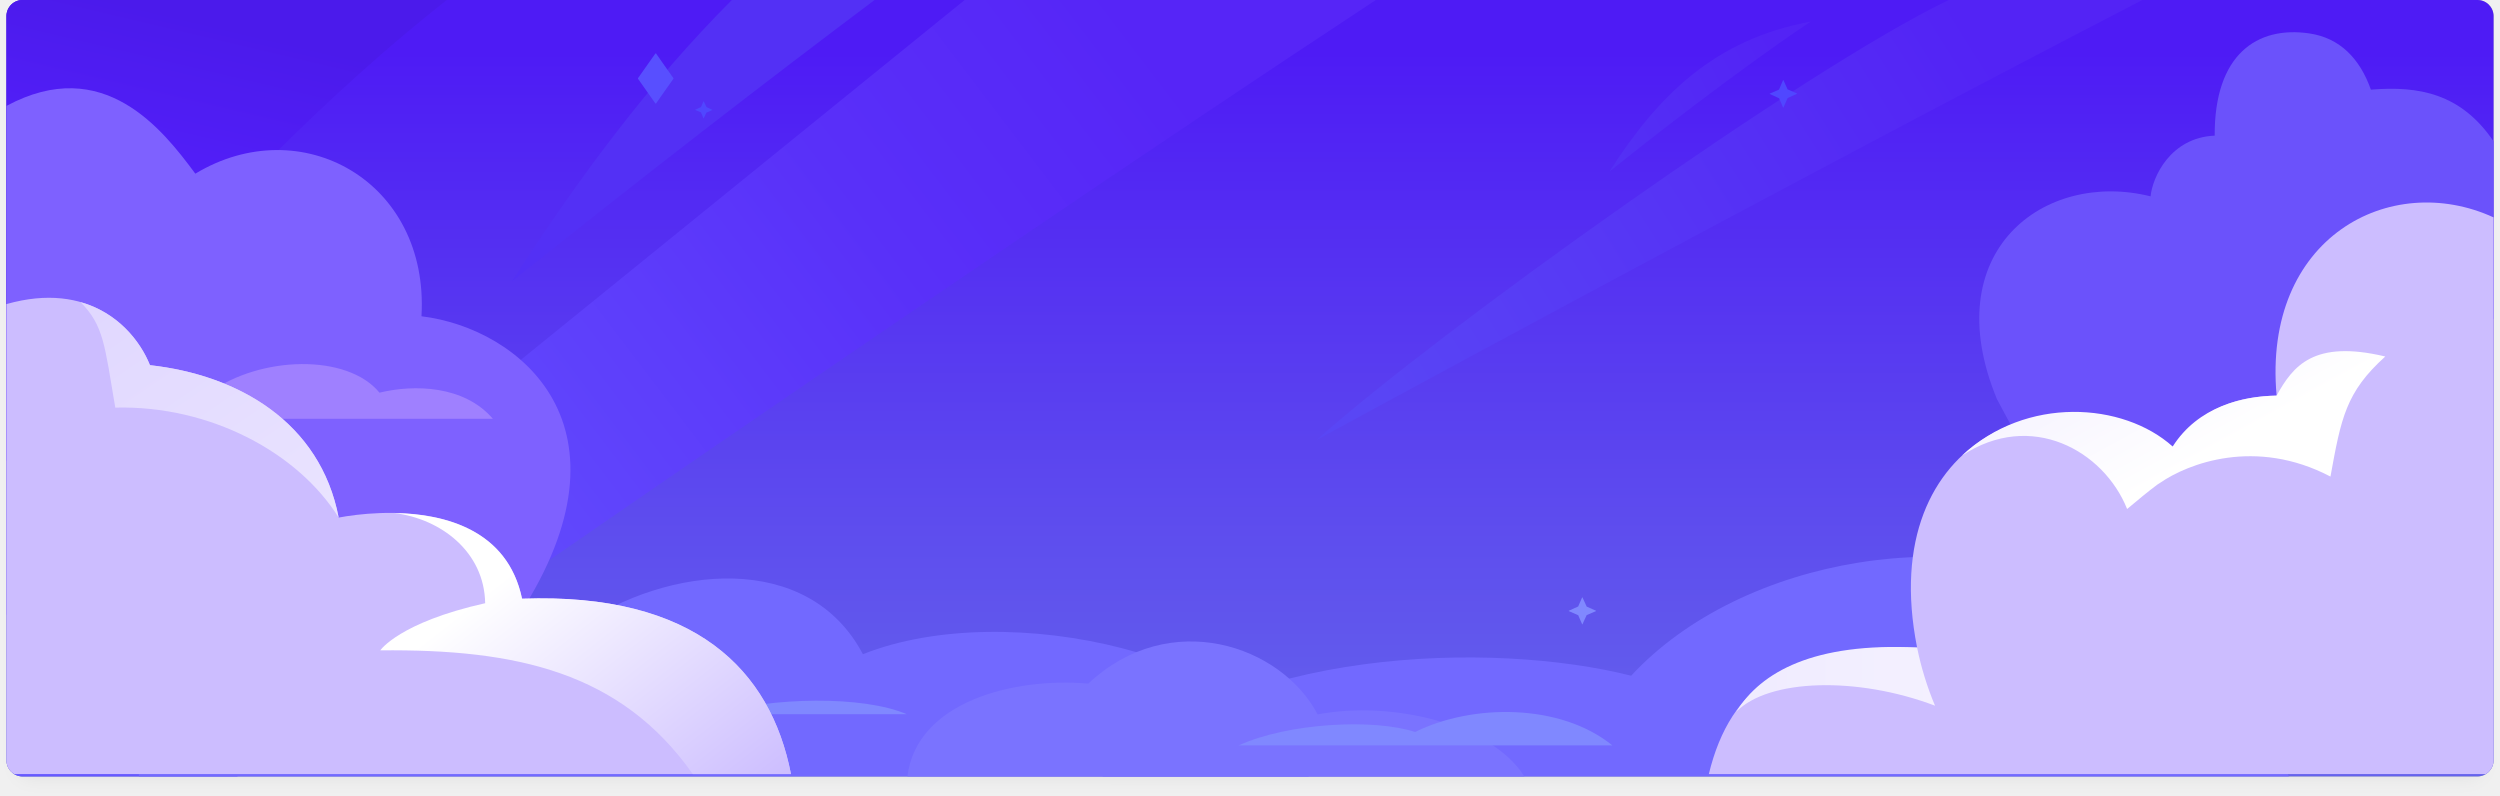
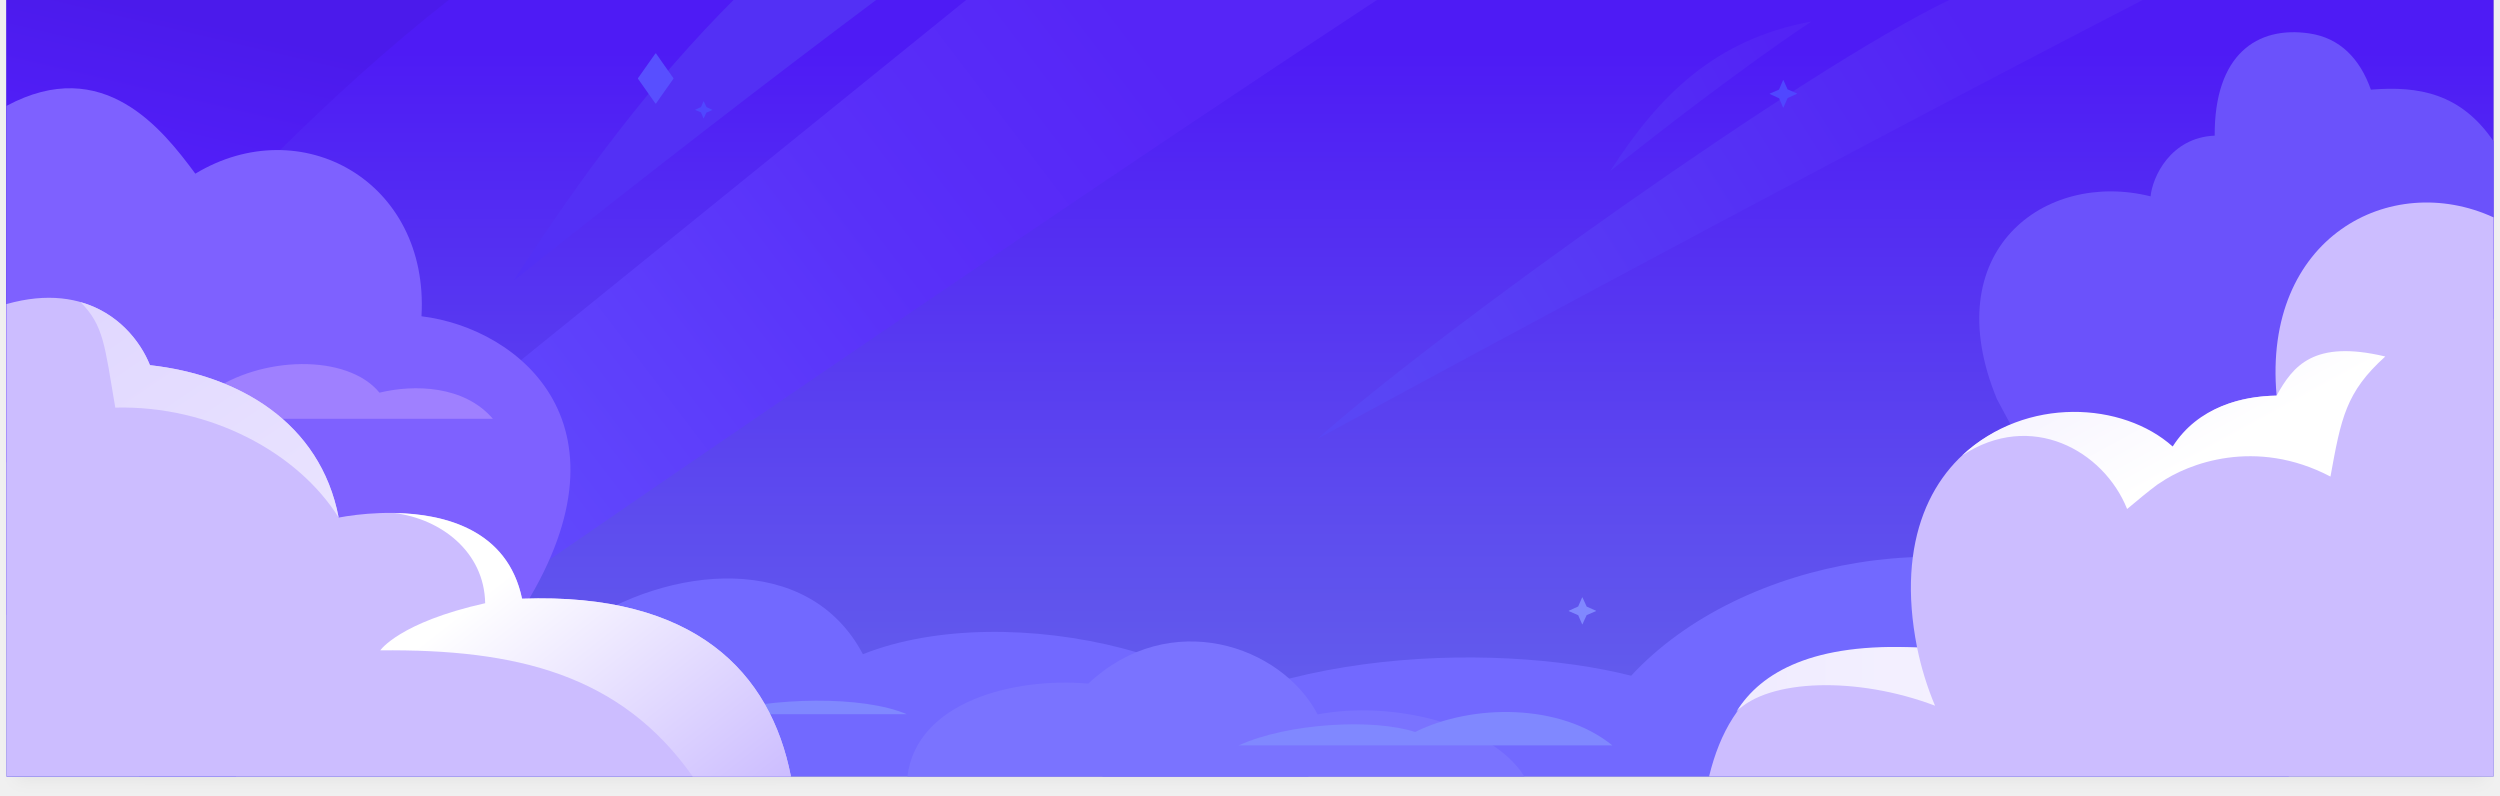
<svg xmlns="http://www.w3.org/2000/svg" width="1552" height="494" viewBox="0 0 1552 494" fill="none">
  <g filter="url(#filter0_d_319_2247)">
-     <g clip-path="url(#clip0_319_2247)">
-       <rect x="4" width="1544" height="482" rx="10" fill="#4F545C" fill-opacity="0.4" />
-       <path d="M1548 0H2.549V483.452H1548V0Z" fill="url(#paint0_linear_319_2247)" />
-       <path d="M1329.98 0C1098.31 119.911 817.367 273.117 817.367 273.117C892.09 206.281 1120.44 42.878 1209.78 0H1329.98Z" fill="url(#paint1_linear_319_2247)" />
-       <path d="M999.135 106.519C1076.93 44.23 1124.12 13.392 1124.12 13.392C1064.76 24.326 1029.61 58.85 999.135 106.519Z" fill="url(#paint2_linear_319_2247)" />
-       <path d="M854.114 0C572.185 185.518 145.111 483.452 145.111 483.452H2.549L598.854 0H854.114Z" fill="url(#paint3_linear_319_2247)" />
-       <path d="M542.935 0C478.782 48.161 403.199 106.396 317.785 174.706C359.816 109.222 404.059 50.372 454.325 0H542.935Z" fill="url(#paint4_linear_319_2247)" />
-       <path d="M277.35 0C128.274 117.208 2.549 288.105 2.549 288.105V0H277.35Z" fill="url(#paint5_linear_319_2247)" />
-       <path d="M1109.87 60.816L1115.52 58.235C1115.64 58.235 1115.64 58.112 1115.52 57.99L1109.87 55.532H1109.74L1107.16 49.758H1106.92L1104.46 55.532C1104.43 55.532 1104.39 55.545 1104.37 55.569C1104.35 55.591 1104.33 55.623 1104.33 55.655L1098.68 58.112C1098.56 58.235 1098.56 58.358 1098.68 58.358L1104.33 60.938H1104.46L1106.92 66.713H1107.16L1109.74 60.938L1109.87 60.816Z" fill="#5047FF" />
-       <path d="M985.001 381.847L990.777 379.389C990.9 379.267 990.9 379.144 990.777 379.144L985.001 376.564L982.419 370.912C982.419 370.79 982.296 370.79 982.174 370.912L979.716 376.564H979.593L973.939 379.144C973.817 379.144 973.817 379.267 973.939 379.389L979.593 381.847H979.716L982.174 387.499C982.296 387.621 982.419 387.621 982.419 387.499L985.001 381.847Z" fill="#8088FF" />
-       <path d="M407.254 33.172H406.886L396.07 48.529V48.898L406.886 64.255H407.254C410.941 58.972 414.26 54.181 418.069 48.898V48.529C414.26 43.246 410.941 38.455 407.254 33.172Z" fill="#584FFF" />
-       <path d="M438.595 69.907L442.159 68.31C442.281 68.31 442.281 68.187 442.159 68.187L438.595 66.467L436.874 62.904C436.874 62.781 436.874 62.781 436.75 62.904L435.153 66.467L431.467 68.187L435.153 69.784L436.75 73.47H436.874L438.595 69.784V69.907Z" fill="#5047FF" />
-       <path d="M1525.7 221.158L1527.41 220.425C1527.54 220.425 1527.54 220.425 1527.41 220.303L1525.7 219.568L1524.96 217.857L1524.1 219.568L1522.39 220.303L1524.1 221.036L1524.96 222.748L1525.7 221.036V221.158Z" fill="#B8A3FF" />
-       <path d="M1283.56 446.415L1289.2 443.968C1289.32 443.846 1289.32 443.723 1289.2 443.723L1283.56 441.156H1283.44L1280.87 435.409H1280.62L1278.17 441.156H1278.05L1272.41 443.723C1272.29 443.723 1272.29 443.846 1272.41 443.968L1278.05 446.415H1278.17L1280.62 452.039H1280.87L1283.44 446.415C1283.46 446.403 1283.48 446.397 1283.5 446.397C1283.52 446.397 1283.54 446.403 1283.56 446.415Z" fill="#CCBDFF" />
-       <path d="M1421.05 420.978L1423.38 419.999C1423.5 419.999 1423.5 419.877 1423.38 419.877L1421.05 418.899L1419.95 416.576L1418.85 418.899L1416.52 419.877C1416.4 419.877 1416.4 419.999 1416.52 419.999L1418.85 420.978L1419.95 423.302L1421.05 420.978Z" fill="#CCBDFF" />
-       <path d="M4 65.757C64.222 33.325 101.065 80.51 121.261 107.822C186.624 68.318 266.552 112.211 261.656 196.341C322.612 203.777 398.012 264.863 322.367 381.668H4V65.757Z" fill="#7E61FF" />
-       <path d="M129.95 243.77C161.53 220.848 215.631 219.386 235.583 243.77C257.125 238.527 288.216 239.26 305.964 259.987H129.95V243.77Z" fill="#9F80FF" />
-       <path d="M684.272 482C764.825 401.477 927.034 397.802 1012.62 419.494C1081.51 344.977 1221.37 322.671 1307.82 371.941C1401.26 425.255 1420.91 482 1420.91 482H684.272Z" fill="#7269FF" />
-       <path d="M535.693 406.135C501.926 342.036 415.111 350.492 358.135 389.712C255.234 361.645 79.026 401.968 86.271 482H812.469C782.631 406.748 625.7 370.347 535.693 406.135Z" fill="#7269FF" />
-       <path d="M946.313 482C925.806 449.399 863.919 434.692 817.994 443.516C795.523 400.62 726.268 376.844 675.554 424.396C629.752 420.353 569.093 435.426 563.321 482H946.313Z" fill="#7A73FF" />
-       <path d="M1000.96 462.758H769C799.452 448.787 852.745 445.967 878.531 454.423C913.773 436.898 968.538 436.407 1000.96 462.758Z" fill="#8088FF" />
-       <path d="M442.494 443.393H562.954C535.817 431.751 479.824 432.608 442.494 443.393Z" fill="#8088FF" />
-       <path d="M1548 87.741V197.899L1280.73 324.403L1239.71 247.793C1201.76 156.055 1269.1 105.43 1335.09 121.898C1336.19 110.187 1347.21 85.423 1374.88 84.203C1374.63 33.943 1401.08 15.888 1433.77 20.768C1452.5 23.574 1464.99 36.261 1471.85 55.657C1501.6 53.217 1527.8 57.975 1548 87.741Z" fill="#6B52FB" />
-       <path d="M1413.32 245.596C1386.39 246.085 1363.98 254.99 1349.78 278.168C1280.73 227.664 1163.56 267.677 1190.13 401.99C1111.4 399.794 1074.31 424.802 1060.84 480.552H1548V134.951C1483.97 105.551 1404.51 147.395 1413.32 245.596Z" fill="#CCBDFF" />
-       <path d="M1413.32 245.596C1392.02 245.963 1364.6 252.428 1348.8 277.194C1318.07 249.623 1257.83 245.596 1218.04 282.804C1260.77 254.502 1305.95 279.632 1320.52 315.986C1327.38 310.252 1333.5 305.129 1339.25 300.858L1339.62 300.615L1340.97 299.761C1358.23 287.806 1400.22 271.46 1446.75 295.857C1453.36 259.504 1456.29 243.401 1480.78 221.32C1436.34 210.708 1423.49 227.176 1413.32 245.596Z" fill="url(#paint6_linear_319_2247)" />
-       <path d="M1201.27 438.098C1196.37 426.457 1192.64 414.363 1190.13 401.99C1126.22 398.818 1093.29 416.994 1077.98 441.758C1098.06 421.387 1152.91 419.801 1201.27 438.098Z" fill="url(#paint7_linear_319_2247)" />
-       <path d="M1244.85 313.912C1221.1 313.912 1211.43 330.015 1210.82 346.483C1228.08 329.77 1244.85 313.912 1244.85 313.912Z" fill="url(#paint8_linear_319_2247)" />
-       <path d="M324.081 371.672C310.984 309.002 233.38 316.927 210.248 321.315C198.863 262.061 147.945 232.798 93.109 226.701C83.561 203.048 55.164 174.273 4 188.782V480.552H491.037C478.43 416.053 431.672 367.77 324.081 371.672Z" fill="#CCBDFF" />
-       <path d="M71.566 253.038C130.441 251.574 185.033 280.959 210.248 321.317C198.863 262.06 147.945 232.798 93.109 226.701C86.989 211.461 72.912 194.025 50.023 187.563C64.466 202.195 64.956 214.264 71.566 253.038Z" fill="url(#paint9_linear_319_2247)" />
-       <path d="M324.081 371.672C315.145 328.875 275.976 318.999 244.765 318.511C273.774 322.048 300.702 342.653 301.191 374.476C247.824 386.425 236.074 403.738 236.074 403.738C320.531 402.885 385.404 417.151 430.081 480.552L491.037 480.552C478.429 416.053 431.672 367.77 324.081 371.672Z" fill="url(#paint10_linear_319_2247)" />
-     </g>
+     <rect width="1544" height="482" transform="translate(4)" fill="#4F545C" fill-opacity="0.4" />
+     <path d="M1548 0H4V482H1548V0Z" fill="url(#paint0_linear_319_2247)" />
+     <path d="M1330.18 0C1098.74 119.551 818.053 272.297 818.053 272.297C892.705 205.662 1120.84 42.749 1210.1 0H1330.18Z" fill="url(#paint1_linear_319_2247)" />
+     <path d="M999.65 106.199C1077.37 44.097 1124.52 13.351 1124.52 13.351C1065.22 24.253 1030.1 58.673 999.65 106.199Z" fill="url(#paint2_linear_319_2247)" />
+     <path d="M854.766 0C573.101 184.961 146.429 482 146.429 482H4L599.745 0H854.766Z" fill="url(#paint3_linear_319_2247)" />
+     <path d="M543.879 0C479.786 48.016 404.273 106.077 318.94 174.181C360.931 108.894 405.133 50.221 455.352 0H543.879Z" fill="url(#paint4_linear_319_2247)" />
+     <path d="M278.544 0C129.607 116.856 4 287.24 4 287.24V0H278.544Z" fill="url(#paint5_linear_319_2247)" />
+     <path d="M1109.87 60.816L1115.52 58.235C1115.64 58.235 1115.64 58.112 1115.52 57.99L1109.87 55.532H1109.74L1107.16 49.758H1106.92L1104.46 55.532C1104.43 55.532 1104.39 55.545 1104.37 55.569C1104.35 55.591 1104.33 55.623 1104.33 55.655L1098.68 58.112C1098.56 58.235 1098.56 58.358 1098.68 58.358L1104.33 60.938H1104.46L1106.92 66.713H1107.16L1109.74 60.938L1109.87 60.816Z" fill="#5047FF" />
+     <path d="M985.001 381.847L990.777 379.389C990.9 379.267 990.9 379.144 990.777 379.144L985.001 376.564L982.419 370.912C982.419 370.79 982.296 370.79 982.174 370.912L979.716 376.564H979.593L973.939 379.144C973.817 379.144 973.817 379.267 973.939 379.389L979.593 381.847H979.716L982.174 387.499C982.296 387.621 982.419 387.621 982.419 387.499L985.001 381.847Z" fill="#8088FF" />
+     <path d="M407.254 33.172H406.886L396.07 48.529V48.898L406.886 64.255H407.254C410.941 58.972 414.26 54.181 418.069 48.898V48.529C414.26 43.246 410.941 38.455 407.254 33.172Z" fill="#584FFF" />
+     <path d="M438.595 69.907L442.159 68.31C442.281 68.31 442.281 68.187 442.159 68.187L438.595 66.467L436.874 62.904C436.874 62.781 436.874 62.781 436.75 62.904L435.153 66.467L431.467 68.187L435.153 69.784L436.75 73.47H436.874L438.595 69.784V69.907Z" fill="#5047FF" />
+     <path d="M1525.7 221.158L1527.41 220.425C1527.54 220.425 1527.54 220.425 1527.41 220.303L1525.7 219.568L1524.96 217.857L1524.1 219.568L1522.39 220.303L1524.1 221.036L1524.96 222.748L1525.7 221.036V221.158Z" fill="#B8A3FF" />
+     <path d="M1283.56 446.415L1289.2 443.968C1289.32 443.846 1289.32 443.723 1289.2 443.723L1283.56 441.156H1283.44L1280.87 435.409H1280.62L1278.17 441.156H1278.05L1272.41 443.723C1272.29 443.723 1272.29 443.846 1272.41 443.968L1278.05 446.415H1278.17L1280.62 452.039H1280.87L1283.44 446.415C1283.46 446.403 1283.48 446.397 1283.5 446.397C1283.52 446.397 1283.54 446.403 1283.56 446.415Z" fill="#CCBDFF" />
+     <path d="M1421.05 420.978L1423.38 419.999C1423.5 419.999 1423.5 419.877 1423.38 419.877L1421.05 418.899L1419.95 416.576L1418.85 418.899L1416.52 419.877C1416.4 419.877 1416.4 419.999 1416.52 419.999L1418.85 420.978L1419.95 423.302L1421.05 420.978Z" fill="#CCBDFF" />
+     <path d="M4 65.757C64.222 33.325 101.065 80.51 121.261 107.822C186.624 68.318 266.552 112.211 261.656 196.341C322.612 203.777 398.012 264.863 322.367 381.668H4V65.757Z" fill="#7E61FF" />
+     <path d="M129.95 243.77C161.53 220.848 215.631 219.386 235.583 243.77C257.125 238.528 288.216 239.26 305.964 259.987H129.95V243.77Z" fill="#9F80FF" />
+     <path d="M684.272 482C764.825 401.477 927.034 397.802 1012.62 419.494C1081.51 344.977 1221.37 322.671 1307.82 371.941C1401.26 425.255 1420.91 482 1420.91 482H684.272Z" fill="#7269FF" />
+     <path d="M535.693 406.135C501.926 342.036 415.111 350.492 358.135 389.712C255.234 361.645 79.026 401.968 86.271 482H812.469C782.631 406.748 625.7 370.347 535.693 406.135Z" fill="#7269FF" />
+     <path d="M946.313 482C925.806 449.399 863.919 434.692 817.994 443.516C795.523 400.62 726.268 376.844 675.554 424.396C629.752 420.353 569.093 435.426 563.321 482H946.313Z" fill="#7A73FF" />
+     <path d="M1000.96 462.758H769C799.452 448.787 852.745 445.967 878.531 454.423C913.773 436.898 968.538 436.407 1000.96 462.758Z" fill="#8088FF" />
+     <path d="M442.494 443.393H562.954C535.817 431.751 479.824 432.608 442.494 443.393Z" fill="#8088FF" />
+     <path d="M1548 87.741V197.899L1280.73 324.403L1239.71 247.794C1201.76 156.055 1269.1 105.43 1335.09 121.898C1336.19 110.187 1347.21 85.423 1374.88 84.203C1374.63 33.943 1401.08 15.888 1433.77 20.768C1452.5 23.574 1464.99 36.261 1471.85 55.657C1501.6 53.217 1527.8 57.975 1548 87.741Z" fill="#6B52FB" />
+     <path d="M1413.32 245.596C1386.39 246.085 1363.98 254.99 1349.78 278.168C1280.73 227.664 1163.56 267.677 1190.13 401.99C1111.4 399.794 1074.47 426.25 1061 482H1548V134.951C1483.97 105.551 1404.51 147.395 1413.32 245.596Z" fill="#CCBDFF" />
+     <path d="M1413.32 245.596C1392.02 245.963 1364.6 252.428 1348.8 277.194C1318.07 249.623 1257.83 245.596 1218.04 282.804C1260.77 254.502 1305.95 279.632 1320.52 315.986C1327.38 310.252 1333.5 305.129 1339.25 300.858L1339.62 300.615L1340.97 299.761C1358.23 287.806 1400.22 271.46 1446.75 295.857C1453.36 259.504 1456.29 243.401 1480.78 221.32C1436.34 210.708 1423.49 227.176 1413.32 245.596Z" fill="url(#paint6_linear_319_2247)" />
+     <path d="M1201.27 438.098C1196.37 426.457 1192.64 414.363 1190.13 401.99C1126.22 398.818 1093.29 416.994 1077.98 441.758C1098.06 421.387 1152.91 419.801 1201.27 438.098Z" fill="url(#paint7_linear_319_2247)" />
+     <path d="M1244.85 313.912C1221.1 313.912 1211.43 330.015 1210.82 346.483C1228.08 329.77 1244.85 313.912 1244.85 313.912Z" fill="url(#paint8_linear_319_2247)" />
+     <path d="M324.081 371.672C310.984 309.002 233.38 316.927 210.248 321.315C198.863 262.061 147.945 232.798 93.109 226.701C83.561 203.048 55.164 174.273 4 188.782V482H491C478.393 417.501 431.672 367.77 324.081 371.672Z" fill="#CCBDFF" />
+     <path d="M71.566 253.038C130.441 251.574 185.033 280.959 210.248 321.317C198.863 262.06 147.945 232.798 93.109 226.701C86.989 211.461 72.912 194.025 50.023 187.563C64.466 202.195 64.956 214.264 71.566 253.038Z" fill="url(#paint9_linear_319_2247)" />
+     <path d="M324.081 371.672C315.145 328.875 275.976 318.999 244.765 318.511C273.774 322.048 300.702 342.653 301.191 374.476C247.824 386.425 236.074 403.738 236.074 403.738C320.531 402.885 385.323 418.599 430 482H491C478.392 417.501 431.672 367.77 324.081 371.672Z" fill="url(#paint10_linear_319_2247)" />
  </g>
  <defs>
    <filter id="filter0_d_319_2247" x="0" y="0" width="1552" height="494" filterUnits="userSpaceOnUse" color-interpolation-filters="sRGB">
      <feFlood flood-opacity="0" result="BackgroundImageFix" />
      <feColorMatrix in="SourceAlpha" type="matrix" values="0 0 0 0 0 0 0 0 0 0 0 0 0 0 0 0 0 0 127 0" result="hardAlpha" />
      <feMorphology radius="6" operator="erode" in="SourceAlpha" result="effect1_dropShadow_319_2247" />
      <feOffset dy="8" />
      <feGaussianBlur stdDeviation="5" />
      <feColorMatrix type="matrix" values="0 0 0 0 0 0 0 0 0 0 0 0 0 0 0 0 0 0 0.05 0" />
      <feBlend mode="normal" in2="BackgroundImageFix" result="effect1_dropShadow_319_2247" />
      <feBlend mode="normal" in="SourceGraphic" in2="effect1_dropShadow_319_2247" result="shape" />
    </filter>
-     <linearGradient id="paint0_linear_319_2247" x1="775.274" y1="32.165" x2="775.274" y2="555.509" gradientUnits="userSpaceOnUse">
+     <linearGradient id="paint0_linear_319_2247" x1="776" y1="32.068" x2="776" y2="553.841" gradientUnits="userSpaceOnUse">
      <stop stop-color="#4E1BF5" />
      <stop offset="0.58" stop-color="#5E4EEE" />
      <stop offset="0.92" stop-color="#6668EB" />
    </linearGradient>
-     <linearGradient id="paint1_linear_319_2247" x1="1227.38" y1="24.584" x2="851.417" y2="261.098" gradientUnits="userSpaceOnUse">
+     <linearGradient id="paint1_linear_319_2247" x1="1227.68" y1="24.51" x2="852.511" y2="261.014" gradientUnits="userSpaceOnUse">
      <stop stop-color="#5323F5" />
      <stop offset="1" stop-color="#5946F5" />
    </linearGradient>
-     <linearGradient id="paint2_linear_319_2247" x1="1104.62" y1="34.459" x2="999.738" y2="88.296" gradientUnits="userSpaceOnUse">
+     <linearGradient id="paint2_linear_319_2247" x1="1105.04" y1="34.356" x2="1000.34" y2="88.207" gradientUnits="userSpaceOnUse">
      <stop stop-color="#5323F5" />
      <stop offset="1" stop-color="#5330F5" />
    </linearGradient>
-     <linearGradient id="paint3_linear_319_2247" x1="704.558" y1="16.672" x2="171.942" y2="421.879" gradientUnits="userSpaceOnUse">
+     <linearGradient id="paint3_linear_319_2247" x1="705.35" y1="16.622" x2="174.041" y2="421.671" gradientUnits="userSpaceOnUse">
      <stop stop-color="#5625F7" />
      <stop offset="0.3" stop-color="#5930F9" />
      <stop offset="0.81" stop-color="#624DFD" />
      <stop offset="1" stop-color="#6659FF" />
    </linearGradient>
-     <linearGradient id="paint4_linear_319_2247" x1="90792.2" y1="2552.45" x2="62394.9" y2="25568.7" gradientUnits="userSpaceOnUse">
+     <linearGradient id="paint4_linear_319_2247" x1="90708.4" y1="2544.78" x2="62384.3" y2="25549.2" gradientUnits="userSpaceOnUse">
      <stop stop-color="#5323F5" />
      <stop offset="1" stop-color="#5330F5" />
    </linearGradient>
-     <linearGradient id="paint5_linear_319_2247" x1="103.842" y1="152.764" x2="136.513" y2="14.517" gradientUnits="userSpaceOnUse">
+     <linearGradient id="paint5_linear_319_2247" x1="105.198" y1="152.305" x2="137.711" y2="14.444" gradientUnits="userSpaceOnUse">
      <stop stop-color="#5521FF" />
      <stop offset="1" stop-color="#4B1AEB" />
    </linearGradient>
    <linearGradient id="paint6_linear_319_2247" x1="1035.67" y1="483.27" x2="788.373" y2="31.891" gradientUnits="userSpaceOnUse">
      <stop offset="0.03" stop-color="white" />
      <stop offset="1" stop-color="#CCBDFF" />
    </linearGradient>
    <linearGradient id="paint7_linear_319_2247" x1="1541.14" y1="246.126" x2="0.859" y2="246.126" gradientUnits="userSpaceOnUse">
      <stop stop-color="white" />
      <stop offset="1" stop-color="#CCBDFF" />
    </linearGradient>
    <linearGradient id="paint8_linear_319_2247" x1="479.441" y1="307.864" x2="511.516" y2="233.051" gradientUnits="userSpaceOnUse">
      <stop stop-color="white" />
      <stop offset="1" stop-color="#CCBDFF" />
    </linearGradient>
    <linearGradient id="paint9_linear_319_2247" x1="1089.87" y1="314.126" x2="454.632" y2="-618.287" gradientUnits="userSpaceOnUse">
      <stop offset="0.03" stop-color="white" />
      <stop offset="1" stop-color="#CCBDFF" />
    </linearGradient>
    <linearGradient id="paint10_linear_319_2247" x1="364.208" y1="318.698" x2="491.347" y2="480.68" gradientUnits="userSpaceOnUse">
      <stop stop-color="white" />
      <stop offset="1" stop-color="#CCBDFF" />
    </linearGradient>
-     <clipPath id="clip0_319_2247">
-       <rect x="4" width="1544" height="482" rx="10" fill="white" />
-     </clipPath>
  </defs>
</svg>
